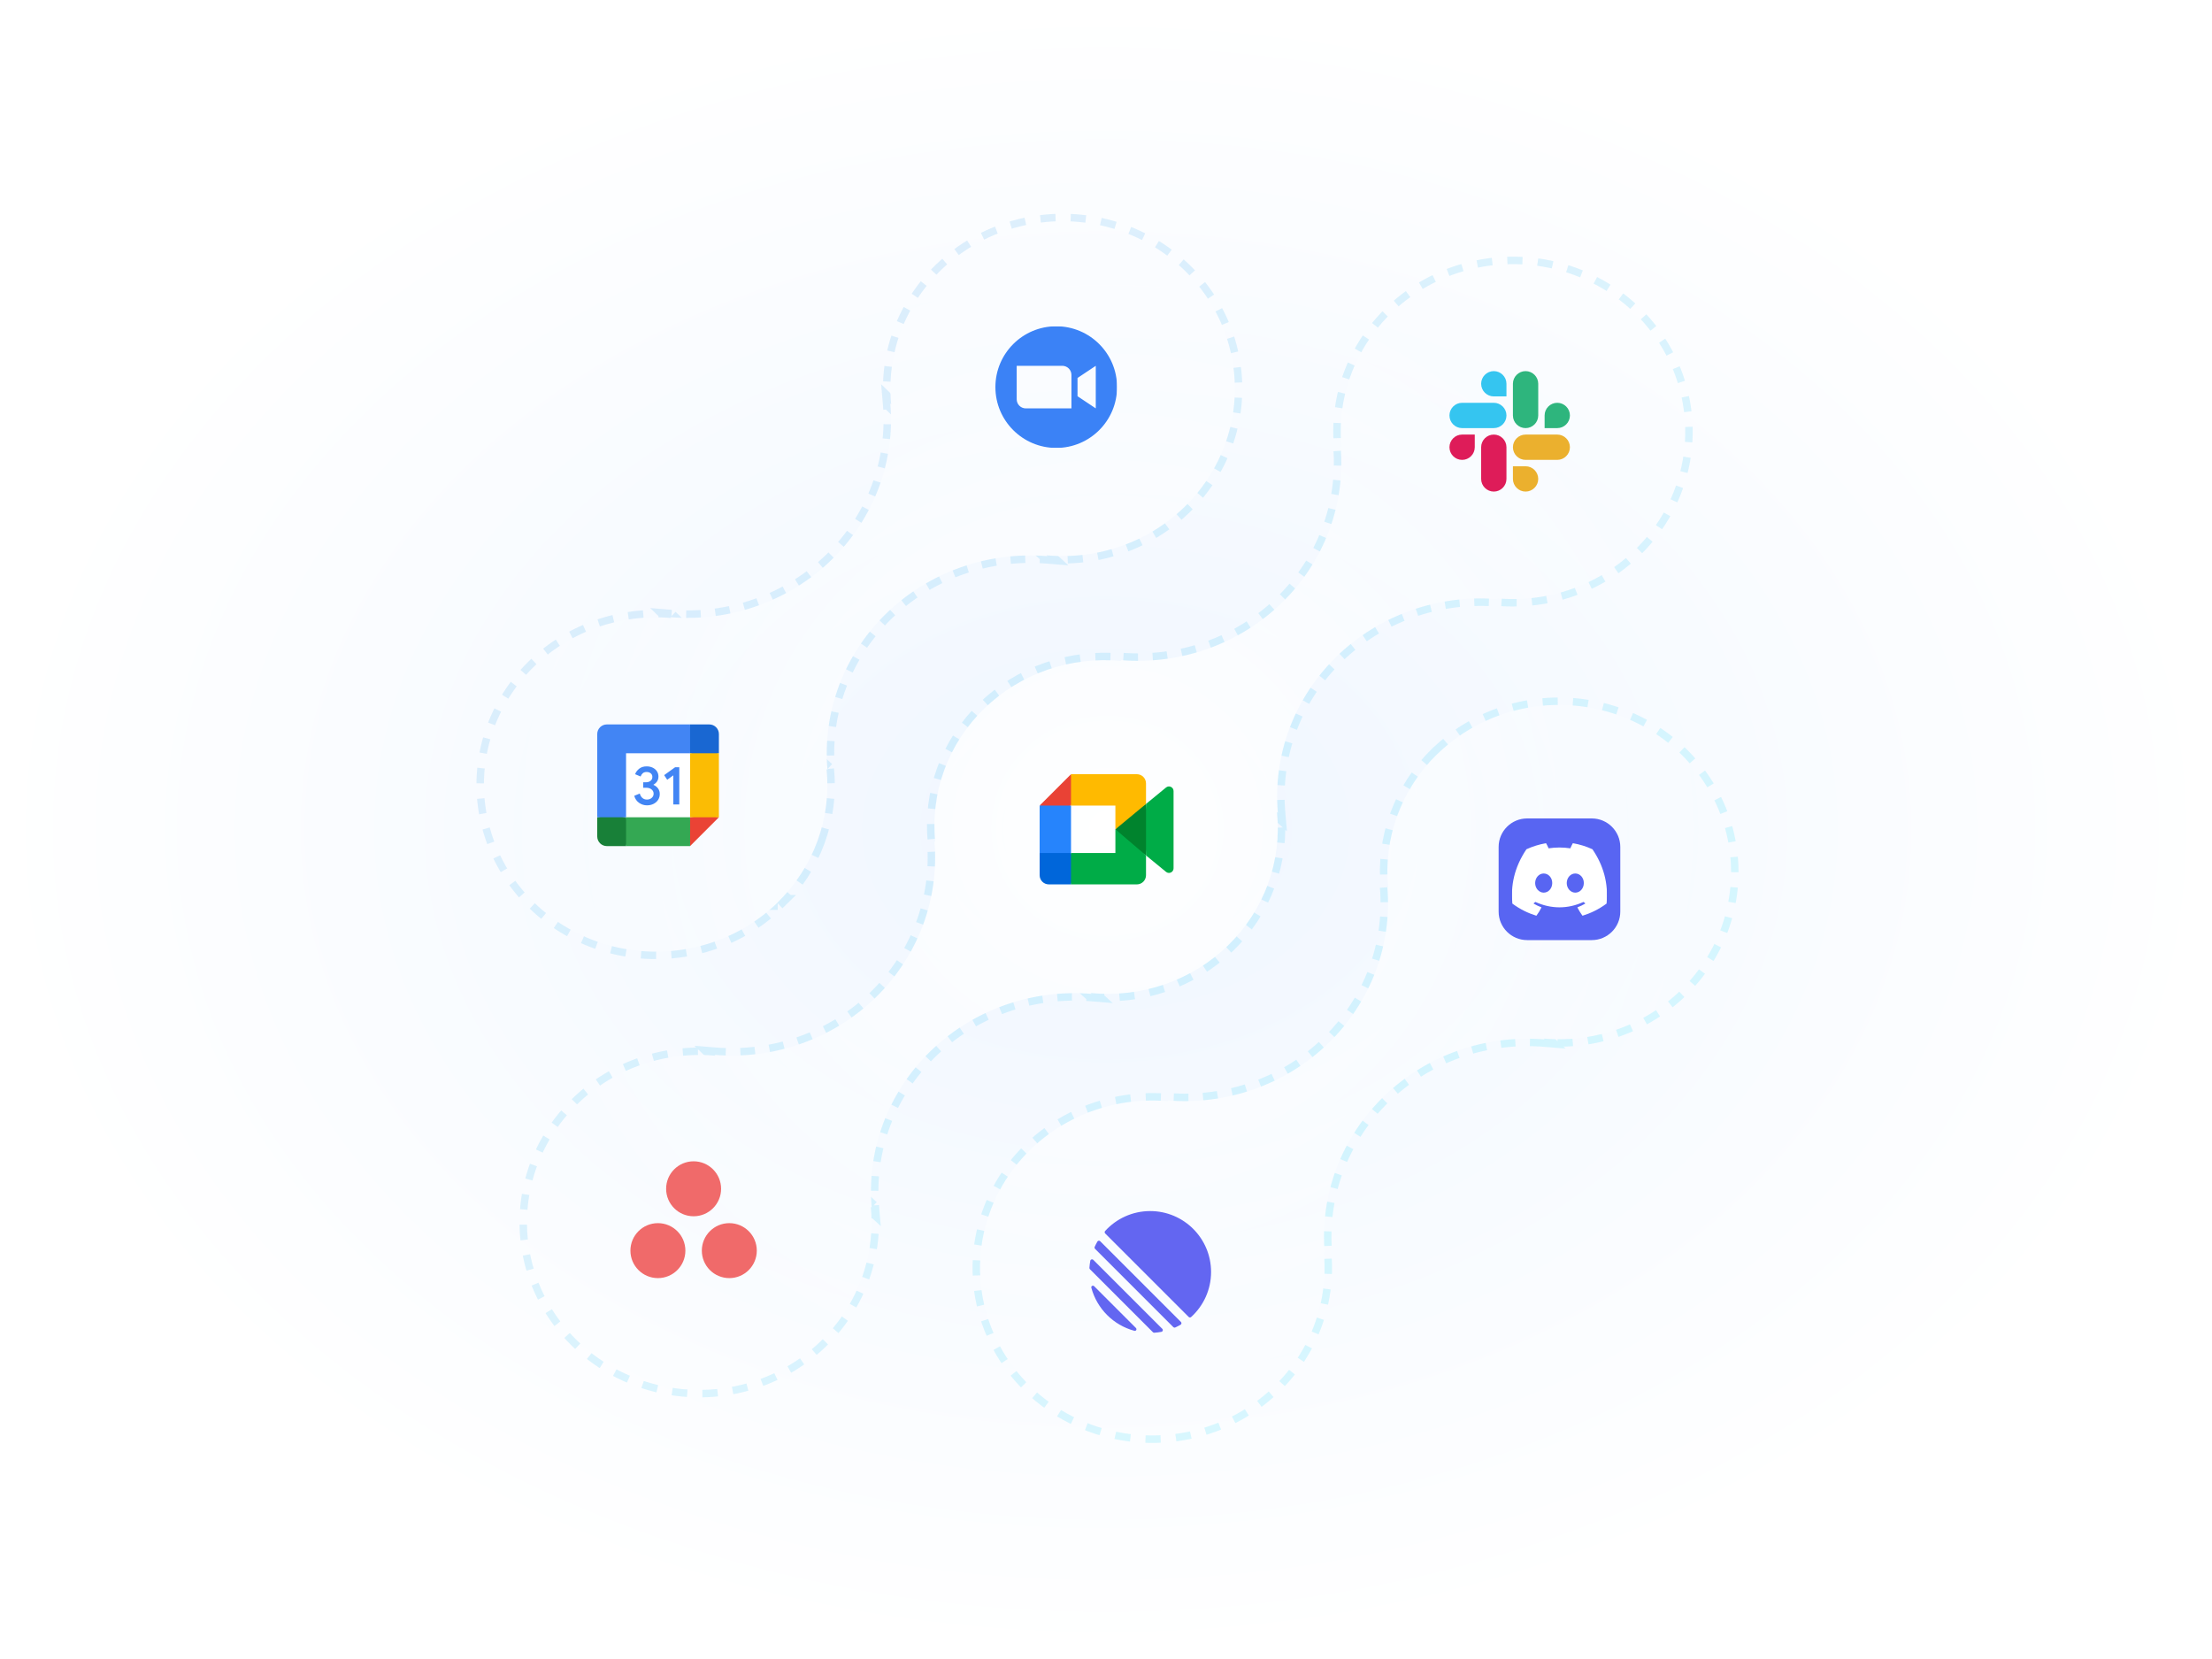
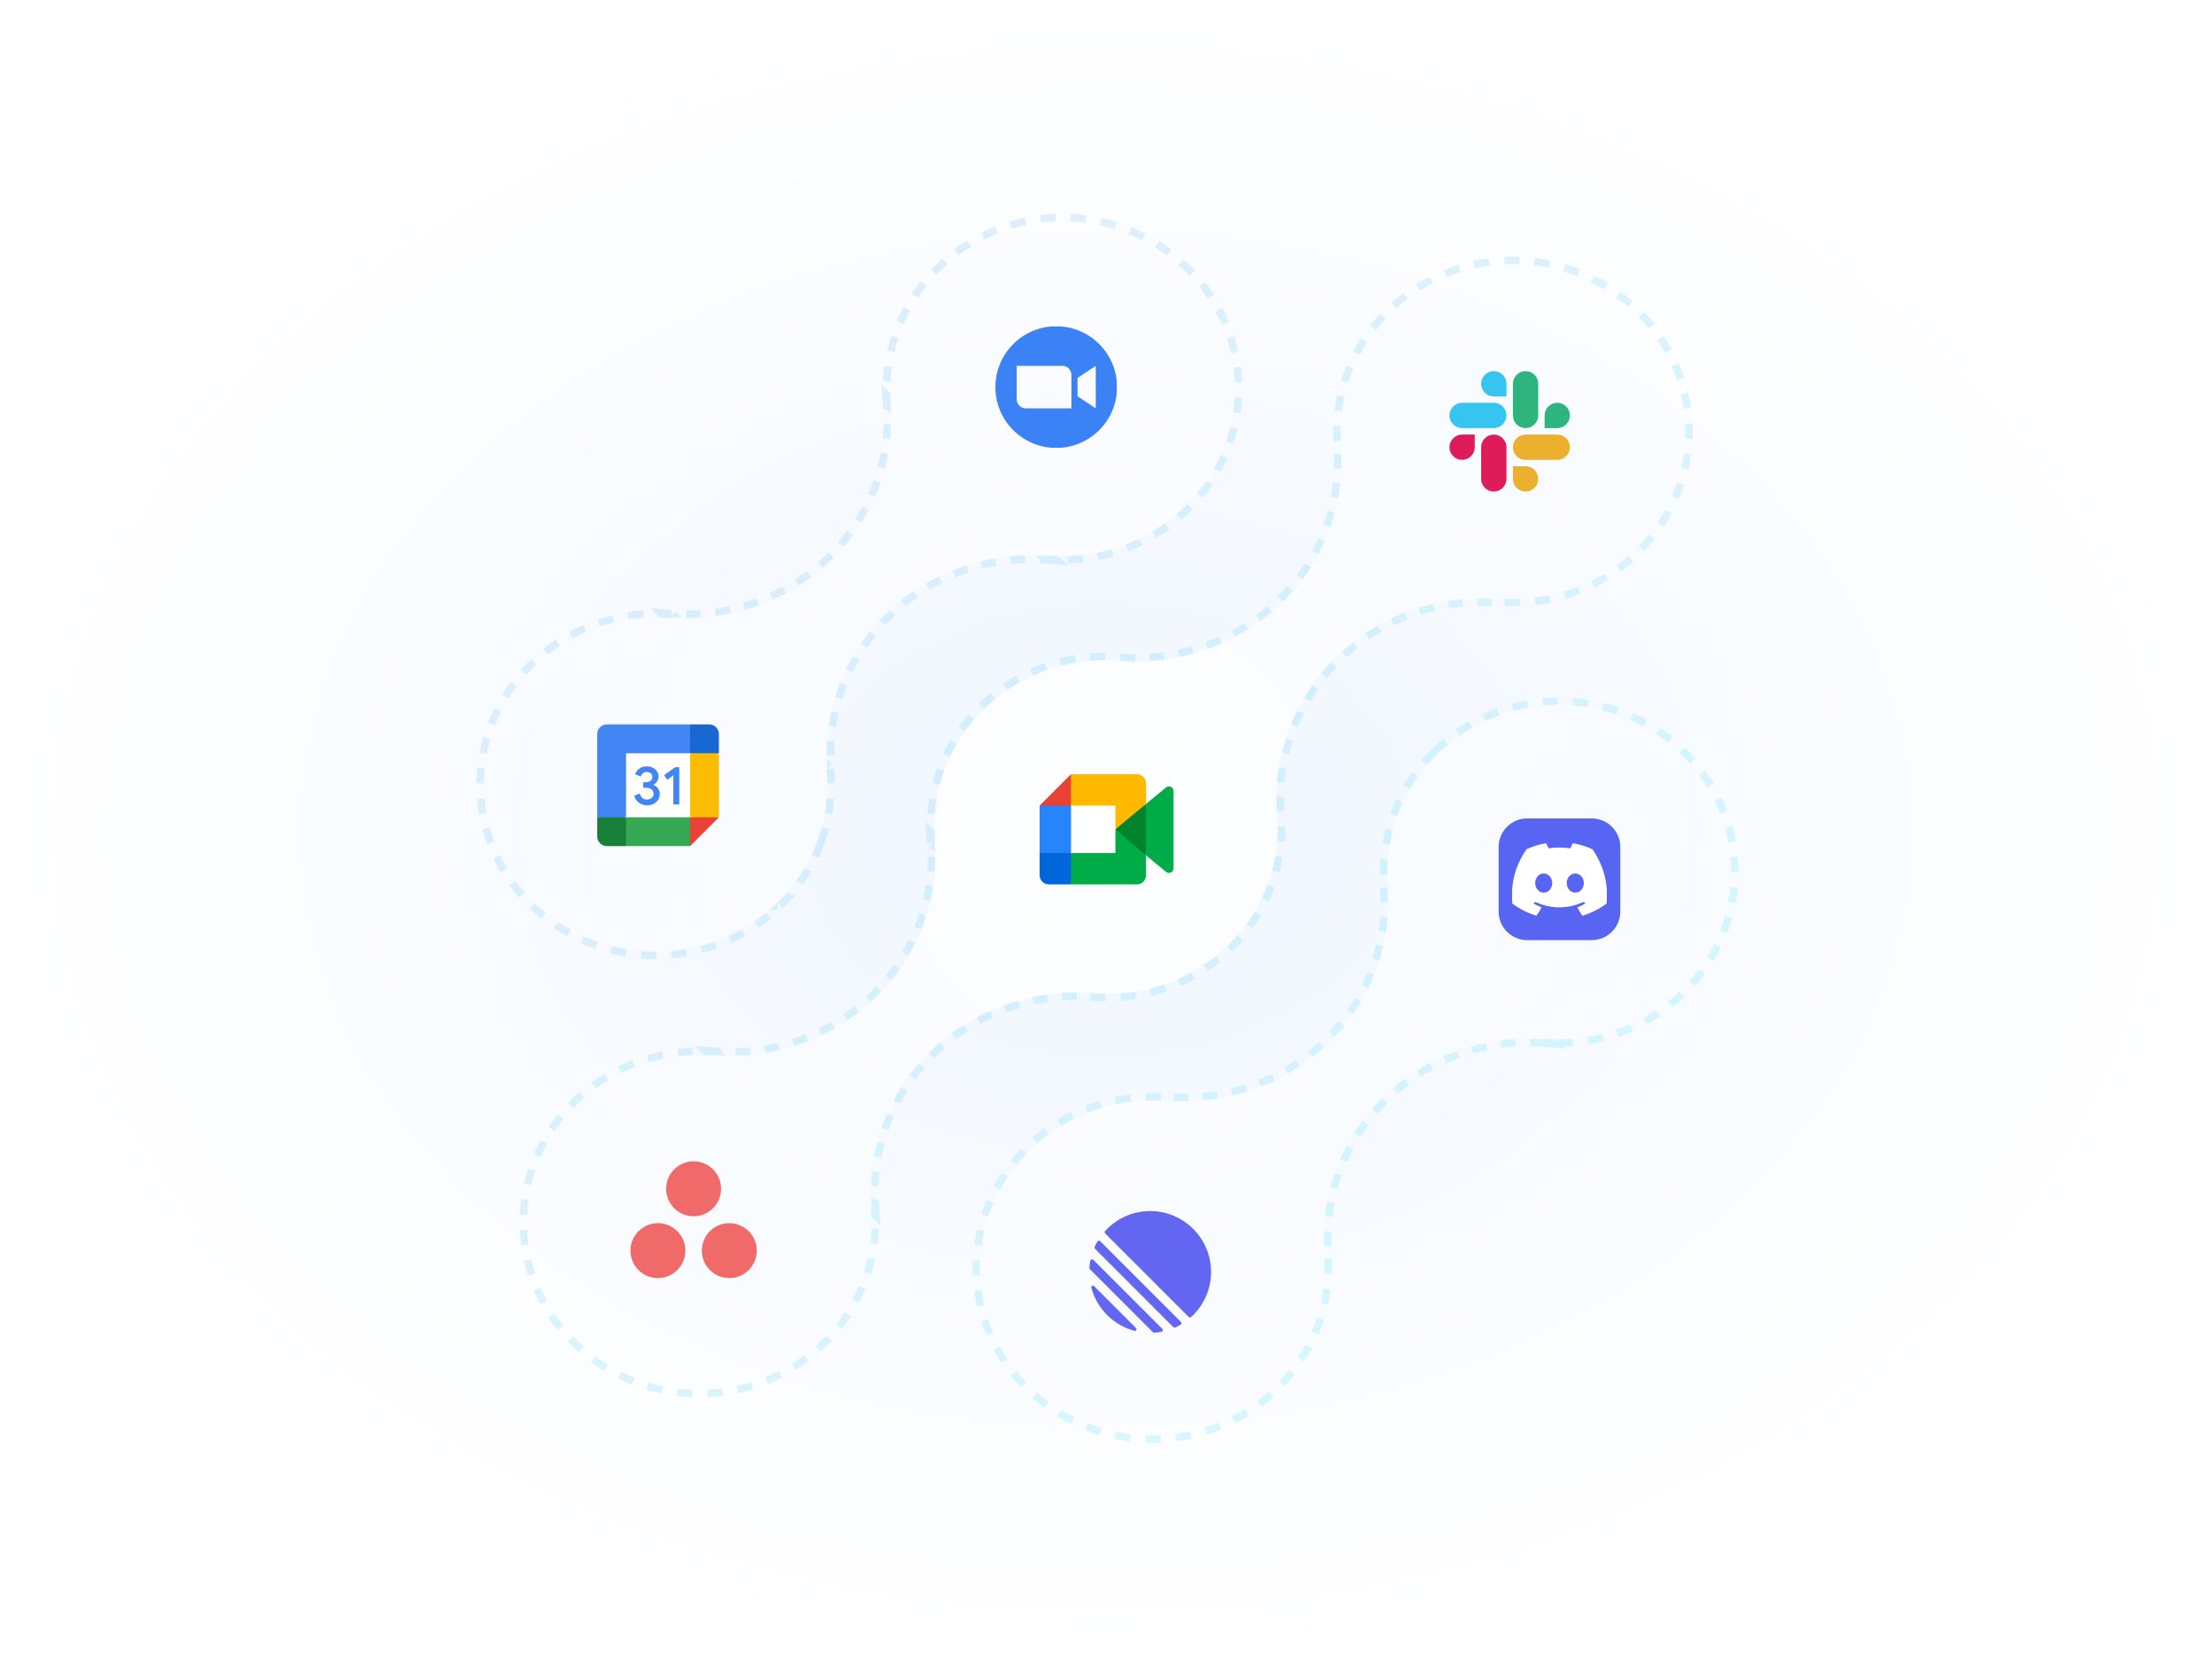
<svg xmlns="http://www.w3.org/2000/svg" width="400" height="300" viewBox="0 0 400 300" fill="none">
-   <rect width="400" height="300" fill="url(#paint0_radial_3528_357)" />
-   <mask id="path-1-outside-1_3528_357" maskUnits="userSpaceOnUse" x="85.509" y="38" width="229" height="223" fill="black">
+   <rect width="400" height="300" fill="url(#paint0_radial_1_431)" />
+   <mask id="path-1-outside-1_1_431" maskUnits="userSpaceOnUse" x="85.509" y="38" width="229" height="223" fill="black">
    <rect fill="white" x="85.509" y="38" width="229" height="223" />
-     <path fill-rule="evenodd" clip-rule="evenodd" d="M147.819 152.097C146.289 156.265 143.831 160.054 140.62 163.193H140.637C136.943 166.799 132.373 169.439 127.35 170.87C122.327 172.3 117.014 172.476 111.903 171.379C106.792 170.282 102.048 167.95 98.112 164.596C94.175 161.243 91.173 156.978 89.383 152.197C87.593 147.415 87.074 142.273 87.874 137.244C88.673 132.216 90.765 127.465 93.956 123.432C97.147 119.399 101.334 116.214 106.128 114.173C110.923 112.132 116.17 111.299 121.383 111.754L121.23 111.606C126.566 112.044 131.935 111.344 136.964 109.556C141.992 107.769 146.559 104.936 150.345 101.256C154.131 97.575 157.045 93.136 158.884 88.248C160.723 83.359 161.443 78.14 160.992 72.954L161.145 73.102C160.547 66.9 161.932 60.669 165.111 55.26C168.289 49.851 173.106 45.526 178.906 42.876C184.706 40.226 191.205 39.38 197.517 40.452C203.83 41.524 209.65 44.463 214.181 48.868C218.712 53.273 221.735 58.929 222.839 65.066C223.941 71.202 223.07 77.52 220.344 83.158C217.618 88.796 213.17 93.478 207.606 96.568C202.041 99.658 195.631 101.004 189.251 100.423L189.412 100.571C184.075 100.131 178.704 100.829 173.673 102.615C168.642 104.402 164.074 107.234 160.286 110.915C156.498 114.595 153.582 119.035 151.742 123.925C149.902 128.815 149.182 134.036 149.633 139.224L149.472 139.076C149.913 143.48 149.349 147.927 147.819 152.097ZM197.391 179.721L197.229 179.573C201.765 180.016 206.344 179.475 210.638 177.988C214.931 176.501 218.83 174.106 222.055 170.974C225.277 167.843 227.746 164.053 229.278 159.881C230.812 155.709 231.372 151.258 230.918 146.849L231.08 146.997C230.628 141.811 231.349 136.592 233.186 131.703C235.025 126.815 237.94 122.376 241.726 118.695C245.513 115.015 250.08 112.182 255.108 110.395C260.136 108.607 265.505 107.908 270.841 108.346L270.681 108.197C277.063 108.78 283.474 107.435 289.042 104.345C294.609 101.254 299.06 96.57 301.787 90.931C304.516 85.291 305.387 78.971 304.284 72.832C303.182 66.694 300.157 61.035 295.624 56.629C291.09 52.222 285.269 49.282 278.954 48.21C272.639 47.138 266.139 47.985 260.336 50.637C254.535 53.288 249.716 57.615 246.538 63.027C243.358 68.438 241.974 74.671 242.575 80.876L242.422 80.719C242.873 85.906 242.155 91.126 240.316 96.015C238.478 100.904 235.563 105.344 231.778 109.025C227.991 112.705 223.424 115.538 218.395 117.325C213.365 119.112 207.995 119.81 202.66 119.371L202.812 119.528C198.278 119.084 193.697 119.625 189.405 121.112C185.112 122.598 181.211 124.995 177.988 128.126C174.764 131.258 172.296 135.048 170.763 139.22C169.23 143.392 168.67 147.842 169.124 152.252L168.971 152.103C169.42 157.289 168.699 162.508 166.86 167.396C165.02 172.283 162.107 176.721 158.321 180.402C154.535 184.082 149.969 186.914 144.941 188.703C139.913 190.49 134.544 191.192 129.209 190.755L129.362 190.903C122.979 190.32 116.567 191.666 111 194.755C105.433 197.846 100.982 202.53 98.254 208.169C95.526 213.809 94.655 220.129 95.758 226.268C96.861 232.407 99.885 238.065 104.418 242.471C108.951 246.878 114.772 249.818 121.087 250.89C127.403 251.962 133.904 251.115 139.706 248.463C145.507 245.812 150.326 241.486 153.504 236.074C156.683 230.662 158.068 224.429 157.468 218.224L157.629 218.372C157.178 213.186 157.898 207.967 159.737 203.079C161.575 198.191 164.49 193.751 168.276 190.071C172.062 186.391 176.629 183.557 181.657 181.771C186.686 179.982 192.055 179.283 197.391 179.721ZM259.882 136.367C256.67 139.507 254.212 143.296 252.681 147.465C251.149 151.633 250.583 156.079 251.021 160.486L250.868 160.338C251.319 165.524 250.599 170.743 248.76 175.631C246.921 180.52 244.007 184.959 240.222 188.639C236.435 192.319 231.868 195.153 226.84 196.939C221.811 198.728 216.441 199.427 211.107 198.989L211.258 199.137C204.877 198.561 198.467 199.91 192.903 203.004C187.338 206.097 182.892 210.784 180.168 216.423C177.445 222.064 176.577 228.383 177.683 234.521C178.79 240.658 181.817 246.315 186.351 250.718C190.886 255.122 196.707 258.059 203.021 259.128C209.336 260.199 215.835 259.349 221.636 256.697C227.436 254.044 232.252 249.718 235.429 244.306C238.607 238.894 239.99 232.662 239.391 226.459L239.551 226.608C239.101 221.421 239.82 216.202 241.659 211.313C243.498 206.425 246.413 201.986 250.198 198.305C253.985 194.625 258.551 191.791 263.579 190.005C268.609 188.217 273.978 187.517 279.313 187.955L279.152 187.807C284.365 188.262 289.613 187.431 294.408 185.391C299.203 183.35 303.39 180.167 306.583 176.134C309.774 172.101 311.868 167.351 312.667 162.323C313.469 157.294 312.95 152.151 311.161 147.368C309.372 142.587 306.37 138.321 302.434 134.967C298.497 131.613 293.754 129.28 288.642 128.184C283.53 127.086 278.218 127.261 273.194 128.691C268.171 130.122 263.6 132.762 259.907 136.367H259.882Z" />
+     <path fill-rule="evenodd" clip-rule="evenodd" d="M147.819 152.097C146.289 156.265 143.831 160.054 140.62 163.193H140.637C136.943 166.799 132.373 169.439 127.35 170.87C122.327 172.3 117.014 172.476 111.903 171.379C106.792 170.282 102.048 167.95 98.112 164.596C94.175 161.243 91.173 156.978 89.383 152.197C87.593 147.415 87.074 142.273 87.874 137.244C88.673 132.216 90.765 127.465 93.956 123.432C97.147 119.399 101.334 116.214 106.128 114.173C110.923 112.132 116.17 111.299 121.383 111.754L121.23 111.606C126.566 112.044 131.935 111.344 136.964 109.556C141.992 107.769 146.559 104.936 150.345 101.256C154.131 97.575 157.045 93.136 158.884 88.248C160.723 83.359 161.443 78.14 160.992 72.954L161.145 73.102C160.547 66.9 161.932 60.669 165.111 55.26C168.289 49.851 173.106 45.526 178.906 42.876C184.706 40.226 191.205 39.38 197.517 40.452C203.83 41.524 209.65 44.463 214.181 48.868C218.712 53.273 221.735 58.929 222.839 65.066C223.941 71.202 223.07 77.52 220.344 83.158C217.618 88.796 213.17 93.478 207.606 96.568C202.041 99.658 195.631 101.004 189.251 100.423L189.412 100.571C184.075 100.131 178.704 100.829 173.673 102.615C168.642 104.402 164.074 107.234 160.286 110.915C156.498 114.595 153.582 119.035 151.742 123.925C149.902 128.815 149.182 134.036 149.633 139.224L149.472 139.076C149.913 143.48 149.349 147.927 147.819 152.097ZM197.229 179.573C201.765 180.016 206.344 179.475 210.638 177.988C214.931 176.501 218.83 174.106 222.055 170.974C225.277 167.843 227.746 164.053 229.278 159.881C230.812 155.709 231.372 151.258 230.918 146.849C230.467 141.662 231.349 136.592 233.186 131.703C235.025 126.815 237.94 122.376 241.726 118.695C245.513 115.015 250.08 112.182 255.108 110.395C260.136 108.607 265.505 107.908 270.841 108.346L270.681 108.197C277.063 108.78 283.474 107.435 289.042 104.344C294.609 101.254 299.06 96.57 301.787 90.931C304.516 85.291 305.387 78.971 304.284 72.832C303.182 66.694 300.157 61.035 295.624 56.629C291.09 52.222 285.269 49.282 278.954 48.21C272.639 47.138 266.139 47.985 260.336 50.637C254.535 53.288 249.716 57.615 246.538 63.027C243.358 68.438 241.974 74.671 242.575 80.876L242.422 80.719C242.873 85.906 242.155 91.126 240.316 96.015C238.478 100.904 235.563 105.344 231.778 109.025C227.991 112.705 223.424 115.538 218.395 117.325C213.365 119.112 208.148 119.967 202.812 119.528C198.278 119.084 193.697 119.625 189.405 121.112C185.112 122.598 181.211 124.995 177.988 128.126C174.764 131.258 172.296 135.048 170.763 139.22C169.23 143.392 168.67 147.842 169.124 152.252L168.971 152.103C169.42 157.289 168.699 162.508 166.86 167.396C165.02 172.283 162.107 176.721 158.321 180.402C154.535 184.082 149.969 186.914 144.941 188.703C139.913 190.49 134.544 191.192 129.209 190.755L129.362 190.903C122.979 190.32 116.567 191.666 111 194.755C105.433 197.846 100.982 202.53 98.254 208.169C95.526 213.809 94.655 220.129 95.758 226.268C96.861 232.407 99.885 238.065 104.418 242.471C108.951 246.878 114.772 249.818 121.087 250.89C127.403 251.962 133.904 251.115 139.706 248.463C145.507 245.812 150.326 241.486 153.504 236.074C156.683 230.662 158.068 224.429 157.468 218.224L157.629 218.372C157.178 213.186 157.898 207.967 159.737 203.079C161.575 198.191 164.49 193.751 168.276 190.071C172.062 186.391 176.629 183.557 181.657 181.771C186.686 179.982 191.894 179.135 197.229 179.573ZM259.882 136.367C256.67 139.507 254.212 143.296 252.681 147.465C251.149 151.633 250.583 156.079 251.021 160.486L250.868 160.338C251.319 165.524 250.599 170.743 248.76 175.631C246.921 180.52 244.007 184.959 240.222 188.639C236.435 192.319 231.868 195.153 226.84 196.939C221.811 198.728 216.441 199.427 211.107 198.989L211.258 199.137C204.877 198.561 198.467 199.91 192.903 203.004C187.338 206.097 182.892 210.784 180.168 216.423C177.445 222.064 176.577 228.383 177.683 234.521C178.79 240.658 181.817 246.315 186.351 250.718C190.886 255.122 196.707 258.059 203.021 259.128C209.336 260.199 215.835 259.349 221.636 256.697C227.436 254.044 232.252 249.718 235.429 244.306C238.607 238.894 239.99 232.662 239.391 226.459L239.551 226.607C239.101 221.421 239.82 216.202 241.659 211.313C243.498 206.425 246.413 201.986 250.198 198.305C253.985 194.625 258.551 191.791 263.579 190.005C268.609 188.217 273.978 187.517 279.313 187.955L279.152 187.807C284.365 188.262 289.613 187.431 294.408 185.391C299.203 183.35 303.39 180.167 306.583 176.134C309.774 172.101 311.868 167.351 312.667 162.323C313.469 157.294 312.95 152.151 311.161 147.368C309.372 142.587 306.37 138.321 302.434 134.967C298.497 131.613 293.754 129.28 288.642 128.184C283.53 127.086 278.218 127.261 273.194 128.691C268.171 130.122 263.6 132.762 259.907 136.367H259.882Z" />
  </mask>
-   <path fill-rule="evenodd" clip-rule="evenodd" d="M147.819 152.097C146.289 156.265 143.831 160.054 140.62 163.193H140.637C136.943 166.799 132.373 169.439 127.35 170.87C122.327 172.3 117.014 172.476 111.903 171.379C106.792 170.282 102.048 167.95 98.112 164.596C94.175 161.243 91.173 156.978 89.383 152.197C87.593 147.415 87.074 142.273 87.874 137.244C88.673 132.216 90.765 127.465 93.956 123.432C97.147 119.399 101.334 116.214 106.128 114.173C110.923 112.132 116.17 111.299 121.383 111.754L121.23 111.606C126.566 112.044 131.935 111.344 136.964 109.556C141.992 107.769 146.559 104.936 150.345 101.256C154.131 97.575 157.045 93.136 158.884 88.248C160.723 83.359 161.443 78.14 160.992 72.954L161.145 73.102C160.547 66.9 161.932 60.669 165.111 55.26C168.289 49.851 173.106 45.526 178.906 42.876C184.706 40.226 191.205 39.38 197.517 40.452C203.83 41.524 209.65 44.463 214.181 48.868C218.712 53.273 221.735 58.929 222.839 65.066C223.941 71.202 223.07 77.52 220.344 83.158C217.618 88.796 213.17 93.478 207.606 96.568C202.041 99.658 195.631 101.004 189.251 100.423L189.412 100.571C184.075 100.131 178.704 100.829 173.673 102.615C168.642 104.402 164.074 107.234 160.286 110.915C156.498 114.595 153.582 119.035 151.742 123.925C149.902 128.815 149.182 134.036 149.633 139.224L149.472 139.076C149.913 143.48 149.349 147.927 147.819 152.097ZM197.391 179.721L197.229 179.573C201.765 180.016 206.344 179.475 210.638 177.988C214.931 176.501 218.83 174.106 222.055 170.974C225.277 167.843 227.746 164.053 229.278 159.881C230.812 155.709 231.372 151.258 230.918 146.849L231.08 146.997C230.628 141.811 231.349 136.592 233.186 131.703C235.025 126.815 237.94 122.376 241.726 118.695C245.513 115.015 250.08 112.182 255.108 110.395C260.136 108.607 265.505 107.908 270.841 108.346L270.681 108.197C277.063 108.78 283.474 107.435 289.042 104.345C294.609 101.254 299.06 96.57 301.787 90.931C304.516 85.291 305.387 78.971 304.284 72.832C303.182 66.694 300.157 61.035 295.624 56.629C291.09 52.222 285.269 49.282 278.954 48.21C272.639 47.138 266.139 47.985 260.336 50.637C254.535 53.288 249.716 57.615 246.538 63.027C243.358 68.438 241.974 74.671 242.575 80.876L242.422 80.719C242.873 85.906 242.155 91.126 240.316 96.015C238.478 100.904 235.563 105.344 231.778 109.025C227.991 112.705 223.424 115.538 218.395 117.325C213.365 119.112 207.995 119.81 202.66 119.371L202.812 119.528C198.278 119.084 193.697 119.625 189.405 121.112C185.112 122.598 181.211 124.995 177.988 128.126C174.764 131.258 172.296 135.048 170.763 139.22C169.23 143.392 168.67 147.842 169.124 152.252L168.971 152.103C169.42 157.289 168.699 162.508 166.86 167.396C165.02 172.283 162.107 176.721 158.321 180.402C154.535 184.082 149.969 186.914 144.941 188.703C139.913 190.49 134.544 191.192 129.209 190.755L129.362 190.903C122.979 190.32 116.567 191.666 111 194.755C105.433 197.846 100.982 202.53 98.254 208.169C95.526 213.809 94.655 220.129 95.758 226.268C96.861 232.407 99.885 238.065 104.418 242.471C108.951 246.878 114.772 249.818 121.087 250.89C127.403 251.962 133.904 251.115 139.706 248.463C145.507 245.812 150.326 241.486 153.504 236.074C156.683 230.662 158.068 224.429 157.468 218.224L157.629 218.372C157.178 213.186 157.898 207.967 159.737 203.079C161.575 198.191 164.49 193.751 168.276 190.071C172.062 186.391 176.629 183.557 181.657 181.771C186.686 179.982 192.055 179.283 197.391 179.721ZM259.882 136.367C256.67 139.507 254.212 143.296 252.681 147.465C251.149 151.633 250.583 156.079 251.021 160.486L250.868 160.338C251.319 165.524 250.599 170.743 248.76 175.631C246.921 180.52 244.007 184.959 240.222 188.639C236.435 192.319 231.868 195.153 226.84 196.939C221.811 198.728 216.441 199.427 211.107 198.989L211.258 199.137C204.877 198.561 198.467 199.91 192.903 203.004C187.338 206.097 182.892 210.784 180.168 216.423C177.445 222.064 176.577 228.383 177.683 234.521C178.79 240.658 181.817 246.315 186.351 250.718C190.886 255.122 196.707 258.059 203.021 259.128C209.336 260.199 215.835 259.349 221.636 256.697C227.436 254.044 232.252 249.718 235.429 244.306C238.607 238.894 239.99 232.662 239.391 226.459L239.551 226.608C239.101 221.421 239.82 216.202 241.659 211.313C243.498 206.425 246.413 201.986 250.198 198.305C253.985 194.625 258.551 191.791 263.579 190.005C268.609 188.217 273.978 187.517 279.313 187.955L279.152 187.807C284.365 188.262 289.613 187.431 294.408 185.391C299.203 183.35 303.39 180.167 306.583 176.134C309.774 172.101 311.868 167.351 312.667 162.323C313.469 157.294 312.95 152.151 311.161 147.368C309.372 142.587 306.37 138.321 302.434 134.967C298.497 131.613 293.754 129.28 288.642 128.184C283.53 127.086 278.218 127.261 273.194 128.691C268.171 130.122 263.6 132.762 259.907 136.367H259.882Z" fill="url(#paint1_radial_3528_357)" />
-   <path fill-rule="evenodd" clip-rule="evenodd" d="M147.819 152.097C146.289 156.265 143.831 160.054 140.62 163.193H140.637C136.943 166.799 132.373 169.439 127.35 170.87C122.327 172.3 117.014 172.476 111.903 171.379C106.792 170.282 102.048 167.95 98.112 164.596C94.175 161.243 91.173 156.978 89.383 152.197C87.593 147.415 87.074 142.273 87.874 137.244C88.673 132.216 90.765 127.465 93.956 123.432C97.147 119.399 101.334 116.214 106.128 114.173C110.923 112.132 116.17 111.299 121.383 111.754L121.23 111.606C126.566 112.044 131.935 111.344 136.964 109.556C141.992 107.769 146.559 104.936 150.345 101.256C154.131 97.575 157.045 93.136 158.884 88.248C160.723 83.359 161.443 78.14 160.992 72.954L161.145 73.102C160.547 66.9 161.932 60.669 165.111 55.26C168.289 49.851 173.106 45.526 178.906 42.876C184.706 40.226 191.205 39.38 197.517 40.452C203.83 41.524 209.65 44.463 214.181 48.868C218.712 53.273 221.735 58.929 222.839 65.066C223.941 71.202 223.07 77.52 220.344 83.158C217.618 88.796 213.17 93.478 207.606 96.568C202.041 99.658 195.631 101.004 189.251 100.423L189.412 100.571C184.075 100.131 178.704 100.829 173.673 102.615C168.642 104.402 164.074 107.234 160.286 110.915C156.498 114.595 153.582 119.035 151.742 123.925C149.902 128.815 149.182 134.036 149.633 139.224L149.472 139.076C149.913 143.48 149.349 147.927 147.819 152.097ZM197.391 179.721L197.229 179.573C201.765 180.016 206.344 179.475 210.638 177.988C214.931 176.501 218.83 174.106 222.055 170.974C225.277 167.843 227.746 164.053 229.278 159.881C230.812 155.709 231.372 151.258 230.918 146.849L231.08 146.997C230.628 141.811 231.349 136.592 233.186 131.703C235.025 126.815 237.94 122.376 241.726 118.695C245.513 115.015 250.08 112.182 255.108 110.395C260.136 108.607 265.505 107.908 270.841 108.346L270.681 108.197C277.063 108.78 283.474 107.435 289.042 104.345C294.609 101.254 299.06 96.57 301.787 90.931C304.516 85.291 305.387 78.971 304.284 72.832C303.182 66.694 300.157 61.035 295.624 56.629C291.09 52.222 285.269 49.282 278.954 48.21C272.639 47.138 266.139 47.985 260.336 50.637C254.535 53.288 249.716 57.615 246.538 63.027C243.358 68.438 241.974 74.671 242.575 80.876L242.422 80.719C242.873 85.906 242.155 91.126 240.316 96.015C238.478 100.904 235.563 105.344 231.778 109.025C227.991 112.705 223.424 115.538 218.395 117.325C213.365 119.112 207.995 119.81 202.66 119.371L202.812 119.528C198.278 119.084 193.697 119.625 189.405 121.112C185.112 122.598 181.211 124.995 177.988 128.126C174.764 131.258 172.296 135.048 170.763 139.22C169.23 143.392 168.67 147.842 169.124 152.252L168.971 152.103C169.42 157.289 168.699 162.508 166.86 167.396C165.02 172.283 162.107 176.721 158.321 180.402C154.535 184.082 149.969 186.914 144.941 188.703C139.913 190.49 134.544 191.192 129.209 190.755L129.362 190.903C122.979 190.32 116.567 191.666 111 194.755C105.433 197.846 100.982 202.53 98.254 208.169C95.526 213.809 94.655 220.129 95.758 226.268C96.861 232.407 99.885 238.065 104.418 242.471C108.951 246.878 114.772 249.818 121.087 250.89C127.403 251.962 133.904 251.115 139.706 248.463C145.507 245.812 150.326 241.486 153.504 236.074C156.683 230.662 158.068 224.429 157.468 218.224L157.629 218.372C157.178 213.186 157.898 207.967 159.737 203.079C161.575 198.191 164.49 193.751 168.276 190.071C172.062 186.391 176.629 183.557 181.657 181.771C186.686 179.982 192.055 179.283 197.391 179.721ZM259.882 136.367C256.67 139.507 254.212 143.296 252.681 147.465C251.149 151.633 250.583 156.079 251.021 160.486L250.868 160.338C251.319 165.524 250.599 170.743 248.76 175.631C246.921 180.52 244.007 184.959 240.222 188.639C236.435 192.319 231.868 195.153 226.84 196.939C221.811 198.728 216.441 199.427 211.107 198.989L211.258 199.137C204.877 198.561 198.467 199.91 192.903 203.004C187.338 206.097 182.892 210.784 180.168 216.423C177.445 222.064 176.577 228.383 177.683 234.521C178.79 240.658 181.817 246.315 186.351 250.718C190.886 255.122 196.707 258.059 203.021 259.128C209.336 260.199 215.835 259.349 221.636 256.697C227.436 254.044 232.252 249.718 235.429 244.306C238.607 238.894 239.99 232.662 239.391 226.459L239.551 226.608C239.101 221.421 239.82 216.202 241.659 211.313C243.498 206.425 246.413 201.986 250.198 198.305C253.985 194.625 258.551 191.791 263.579 190.005C268.609 188.217 273.978 187.517 279.313 187.955L279.152 187.807C284.365 188.262 289.613 187.431 294.408 185.391C299.203 183.35 303.39 180.167 306.583 176.134C309.774 172.101 311.868 167.351 312.667 162.323C313.469 157.294 312.95 152.151 311.161 147.368C309.372 142.587 306.37 138.321 302.434 134.967C298.497 131.613 293.754 129.28 288.642 128.184C283.53 127.086 278.218 127.261 273.194 128.691C268.171 130.122 263.6 132.762 259.907 136.367H259.882Z" stroke="url(#paint2_linear_3528_357)" stroke-opacity="0.15" stroke-width="2.693" stroke-dasharray="2.69 2.69" mask="url(#path-1-outside-1_3528_357)" />
+   <path fill-rule="evenodd" clip-rule="evenodd" d="M147.819 152.097C146.289 156.265 143.831 160.054 140.62 163.193H140.637C136.943 166.799 132.373 169.439 127.35 170.87C122.327 172.3 117.014 172.476 111.903 171.379C106.792 170.282 102.048 167.95 98.112 164.596C94.175 161.243 91.173 156.978 89.383 152.197C87.593 147.415 87.074 142.273 87.874 137.244C88.673 132.216 90.765 127.465 93.956 123.432C97.147 119.399 101.334 116.214 106.128 114.173C110.923 112.132 116.17 111.299 121.383 111.754L121.23 111.606C126.566 112.044 131.935 111.344 136.964 109.556C141.992 107.769 146.559 104.936 150.345 101.256C154.131 97.575 157.045 93.136 158.884 88.248C160.723 83.359 161.443 78.14 160.992 72.954L161.145 73.102C160.547 66.9 161.932 60.669 165.111 55.26C168.289 49.851 173.106 45.526 178.906 42.876C184.706 40.226 191.205 39.38 197.517 40.452C203.83 41.524 209.65 44.463 214.181 48.868C218.712 53.273 221.735 58.929 222.839 65.066C223.941 71.202 223.07 77.52 220.344 83.158C217.618 88.796 213.17 93.478 207.606 96.568C202.041 99.658 195.631 101.004 189.251 100.423L189.412 100.571C184.075 100.131 178.704 100.829 173.673 102.615C168.642 104.402 164.074 107.234 160.286 110.915C156.498 114.595 153.582 119.035 151.742 123.925C149.902 128.815 149.182 134.036 149.633 139.224L149.472 139.076C149.913 143.48 149.349 147.927 147.819 152.097ZM197.229 179.573C201.765 180.016 206.344 179.475 210.638 177.988C214.931 176.501 218.83 174.106 222.055 170.974C225.277 167.843 227.746 164.053 229.278 159.881C230.812 155.709 231.372 151.258 230.918 146.849C230.467 141.662 231.349 136.592 233.186 131.703C235.025 126.815 237.94 122.376 241.726 118.695C245.513 115.015 250.08 112.182 255.108 110.395C260.136 108.607 265.505 107.908 270.841 108.346L270.681 108.197C277.063 108.78 283.474 107.435 289.042 104.344C294.609 101.254 299.06 96.57 301.787 90.931C304.516 85.291 305.387 78.971 304.284 72.832C303.182 66.694 300.157 61.035 295.624 56.629C291.09 52.222 285.269 49.282 278.954 48.21C272.639 47.138 266.139 47.985 260.336 50.637C254.535 53.288 249.716 57.615 246.538 63.027C243.358 68.438 241.974 74.671 242.575 80.876L242.422 80.719C242.873 85.906 242.155 91.126 240.316 96.015C238.478 100.904 235.563 105.344 231.778 109.025C227.991 112.705 223.424 115.538 218.395 117.325C213.365 119.112 208.148 119.967 202.812 119.528C198.278 119.084 193.697 119.625 189.405 121.112C185.112 122.598 181.211 124.995 177.988 128.126C174.764 131.258 172.296 135.048 170.763 139.22C169.23 143.392 168.67 147.842 169.124 152.252L168.971 152.103C169.42 157.289 168.699 162.508 166.86 167.396C165.02 172.283 162.107 176.721 158.321 180.402C154.535 184.082 149.969 186.914 144.941 188.703C139.913 190.49 134.544 191.192 129.209 190.755L129.362 190.903C122.979 190.32 116.567 191.666 111 194.755C105.433 197.846 100.982 202.53 98.254 208.169C95.526 213.809 94.655 220.129 95.758 226.268C96.861 232.407 99.885 238.065 104.418 242.471C108.951 246.878 114.772 249.818 121.087 250.89C127.403 251.962 133.904 251.115 139.706 248.463C145.507 245.812 150.326 241.486 153.504 236.074C156.683 230.662 158.068 224.429 157.468 218.224L157.629 218.372C157.178 213.186 157.898 207.967 159.737 203.079C161.575 198.191 164.49 193.751 168.276 190.071C172.062 186.391 176.629 183.557 181.657 181.771C186.686 179.982 191.894 179.135 197.229 179.573ZM259.882 136.367C256.67 139.507 254.212 143.296 252.681 147.465C251.149 151.633 250.583 156.079 251.021 160.486L250.868 160.338C251.319 165.524 250.599 170.743 248.76 175.631C246.921 180.52 244.007 184.959 240.222 188.639C236.435 192.319 231.868 195.153 226.84 196.939C221.811 198.728 216.441 199.427 211.107 198.989L211.258 199.137C204.877 198.561 198.467 199.91 192.903 203.004C187.338 206.097 182.892 210.784 180.168 216.423C177.445 222.064 176.577 228.383 177.683 234.521C178.79 240.658 181.817 246.315 186.351 250.718C190.886 255.122 196.707 258.059 203.021 259.128C209.336 260.199 215.835 259.349 221.636 256.697C227.436 254.044 232.252 249.718 235.429 244.306C238.607 238.894 239.99 232.662 239.391 226.459L239.551 226.607C239.101 221.421 239.82 216.202 241.659 211.313C243.498 206.425 246.413 201.986 250.198 198.305C253.985 194.625 258.551 191.791 263.579 190.005C268.609 188.217 273.978 187.517 279.313 187.955L279.152 187.807C284.365 188.262 289.613 187.431 294.408 185.391C299.203 183.35 303.39 180.167 306.583 176.134C309.774 172.101 311.868 167.351 312.667 162.323C313.469 157.294 312.95 152.151 311.161 147.368C309.372 142.587 306.37 138.321 302.434 134.967C298.497 131.613 293.754 129.28 288.642 128.184C283.53 127.086 278.218 127.261 273.194 128.691C268.171 130.122 263.6 132.762 259.907 136.367H259.882Z" fill="url(#paint1_radial_1_431)" />
+   <path fill-rule="evenodd" clip-rule="evenodd" d="M147.819 152.097C146.289 156.265 143.831 160.054 140.62 163.193H140.637C136.943 166.799 132.373 169.439 127.35 170.87C122.327 172.3 117.014 172.476 111.903 171.379C106.792 170.282 102.048 167.95 98.112 164.596C94.175 161.243 91.173 156.978 89.383 152.197C87.593 147.415 87.074 142.273 87.874 137.244C88.673 132.216 90.765 127.465 93.956 123.432C97.147 119.399 101.334 116.214 106.128 114.173C110.923 112.132 116.17 111.299 121.383 111.754L121.23 111.606C126.566 112.044 131.935 111.344 136.964 109.556C141.992 107.769 146.559 104.936 150.345 101.256C154.131 97.575 157.045 93.136 158.884 88.248C160.723 83.359 161.443 78.14 160.992 72.954L161.145 73.102C160.547 66.9 161.932 60.669 165.111 55.26C168.289 49.851 173.106 45.526 178.906 42.876C184.706 40.226 191.205 39.38 197.517 40.452C203.83 41.524 209.65 44.463 214.181 48.868C218.712 53.273 221.735 58.929 222.839 65.066C223.941 71.202 223.07 77.52 220.344 83.158C217.618 88.796 213.17 93.478 207.606 96.568C202.041 99.658 195.631 101.004 189.251 100.423L189.412 100.571C184.075 100.131 178.704 100.829 173.673 102.615C168.642 104.402 164.074 107.234 160.286 110.915C156.498 114.595 153.582 119.035 151.742 123.925C149.902 128.815 149.182 134.036 149.633 139.224L149.472 139.076C149.913 143.48 149.349 147.927 147.819 152.097ZM197.229 179.573C201.765 180.016 206.344 179.475 210.638 177.988C214.931 176.501 218.83 174.106 222.055 170.974C225.277 167.843 227.746 164.053 229.278 159.881C230.812 155.709 231.372 151.258 230.918 146.849C230.467 141.662 231.349 136.592 233.186 131.703C235.025 126.815 237.94 122.376 241.726 118.695C245.513 115.015 250.08 112.182 255.108 110.395C260.136 108.607 265.505 107.908 270.841 108.346L270.681 108.197C277.063 108.78 283.474 107.435 289.042 104.344C294.609 101.254 299.06 96.57 301.787 90.931C304.516 85.291 305.387 78.971 304.284 72.832C303.182 66.694 300.157 61.035 295.624 56.629C291.09 52.222 285.269 49.282 278.954 48.21C272.639 47.138 266.139 47.985 260.336 50.637C254.535 53.288 249.716 57.615 246.538 63.027C243.358 68.438 241.974 74.671 242.575 80.876L242.422 80.719C242.873 85.906 242.155 91.126 240.316 96.015C238.478 100.904 235.563 105.344 231.778 109.025C227.991 112.705 223.424 115.538 218.395 117.325C213.365 119.112 208.148 119.967 202.812 119.528C198.278 119.084 193.697 119.625 189.405 121.112C185.112 122.598 181.211 124.995 177.988 128.126C174.764 131.258 172.296 135.048 170.763 139.22C169.23 143.392 168.67 147.842 169.124 152.252L168.971 152.103C169.42 157.289 168.699 162.508 166.86 167.396C165.02 172.283 162.107 176.721 158.321 180.402C154.535 184.082 149.969 186.914 144.941 188.703C139.913 190.49 134.544 191.192 129.209 190.755L129.362 190.903C122.979 190.32 116.567 191.666 111 194.755C105.433 197.846 100.982 202.53 98.254 208.169C95.526 213.809 94.655 220.129 95.758 226.268C96.861 232.407 99.885 238.065 104.418 242.471C108.951 246.878 114.772 249.818 121.087 250.89C127.403 251.962 133.904 251.115 139.706 248.463C145.507 245.812 150.326 241.486 153.504 236.074C156.683 230.662 158.068 224.429 157.468 218.224L157.629 218.372C157.178 213.186 157.898 207.967 159.737 203.079C161.575 198.191 164.49 193.751 168.276 190.071C172.062 186.391 176.629 183.557 181.657 181.771C186.686 179.982 191.894 179.135 197.229 179.573ZM259.882 136.367C256.67 139.507 254.212 143.296 252.681 147.465C251.149 151.633 250.583 156.079 251.021 160.486L250.868 160.338C251.319 165.524 250.599 170.743 248.76 175.631C246.921 180.52 244.007 184.959 240.222 188.639C236.435 192.319 231.868 195.153 226.84 196.939C221.811 198.728 216.441 199.427 211.107 198.989L211.258 199.137C204.877 198.561 198.467 199.91 192.903 203.004C187.338 206.097 182.892 210.784 180.168 216.423C177.445 222.064 176.577 228.383 177.683 234.521C178.79 240.658 181.817 246.315 186.351 250.718C190.886 255.122 196.707 258.059 203.021 259.128C209.336 260.199 215.835 259.349 221.636 256.697C227.436 254.044 232.252 249.718 235.429 244.306C238.607 238.894 239.99 232.662 239.391 226.459L239.551 226.607C239.101 221.421 239.82 216.202 241.659 211.313C243.498 206.425 246.413 201.986 250.198 198.305C253.985 194.625 258.551 191.791 263.579 190.005C268.609 188.217 273.978 187.517 279.313 187.955L279.152 187.807C284.365 188.262 289.613 187.431 294.408 185.391C299.203 183.35 303.39 180.167 306.583 176.134C309.774 172.101 311.868 167.351 312.667 162.323C313.469 157.294 312.95 152.151 311.161 147.368C309.372 142.587 306.37 138.321 302.434 134.967C298.497 131.613 293.754 129.28 288.642 128.184C283.53 127.086 278.218 127.261 273.194 128.691C268.171 130.122 263.6 132.762 259.907 136.367H259.882Z" stroke="url(#paint2_linear_1_431)" stroke-opacity="0.15" stroke-width="2.693" stroke-dasharray="2.69 2.69" mask="url(#path-1-outside-1_1_431)" />
  <path d="M131.883 221.183C129.138 221.183 126.913 223.408 126.913 226.153C126.913 228.898 129.138 231.123 131.883 231.123C134.628 231.123 136.853 228.898 136.853 226.153C136.853 223.408 134.628 221.183 131.883 221.183ZM118.97 221.183C116.225 221.183 114 223.408 114 226.153C114 228.898 116.225 231.123 118.97 231.123C121.715 231.123 123.94 228.898 123.94 226.153C123.94 223.408 121.715 221.183 118.97 221.183ZM130.396 214.97C130.396 217.715 128.171 219.94 125.426 219.94C122.681 219.94 120.456 217.715 120.456 214.97C120.456 212.225 122.681 210 125.426 210C128.171 210 130.396 212.225 130.396 214.97" fill="#F06A6A" />
-   <mask id="mask0_3528_357" style="mask-type:luminance" maskUnits="userSpaceOnUse" x="180" y="59" width="22" height="22">
+   <mask id="mask0_1_431" style="mask-type:luminance" maskUnits="userSpaceOnUse" x="180" y="59" width="22" height="22">
    <path d="M180 59H202V81H180V59Z" fill="white" />
  </mask>
-   <g mask="url(#mask0_3528_357)">
+   <g mask="url(#mask0_1_431)">
    <path fill-rule="evenodd" clip-rule="evenodd" d="M202 70C202 76.075 197.075 81 191 81C184.925 81 180 76.075 180 70C180 63.925 184.925 59 191 59C197.075 59 202 63.925 202 70ZM185.5 73.85H193.75V67.8C193.75 67.583 193.707 67.369 193.624 67.169C193.541 66.968 193.42 66.787 193.267 66.633C193.114 66.48 192.932 66.359 192.731 66.276C192.531 66.193 192.317 66.15 192.1 66.15H183.85V72.2C183.85 72.638 184.024 73.057 184.333 73.367C184.486 73.52 184.668 73.641 184.869 73.724C185.069 73.807 185.283 73.85 185.5 73.85ZM194.85 71.65L198.15 73.85V66.15L194.85 68.35V71.65Z" fill="#3B82F6" />
  </g>
  <path d="M197.702 227.818L210.182 240.298C210.364 240.48 210.276 240.789 210.023 240.836C209.596 240.916 209.165 240.971 208.732 240.999C208.686 241.002 208.639 240.995 208.596 240.979C208.553 240.962 208.514 240.937 208.481 240.904L197.096 229.519C197.063 229.486 197.038 229.447 197.021 229.404C197.005 229.361 196.998 229.314 197.001 229.268C197.03 228.83 197.085 228.399 197.164 227.977C197.211 227.724 197.52 227.636 197.702 227.818ZM197.351 232.871C197.267 232.561 197.634 232.365 197.862 232.592L205.408 240.138C205.635 240.366 205.439 240.732 205.129 240.649C201.345 239.635 198.365 236.655 197.351 232.871ZM198.444 224.514C198.55 224.331 198.801 224.302 198.951 224.452L213.548 239.049C213.698 239.199 213.67 239.45 213.486 239.555C213.176 239.734 212.858 239.898 212.532 240.046C212.409 240.102 212.265 240.073 212.169 239.978L198.022 225.831C197.927 225.735 197.898 225.591 197.954 225.468C198.102 225.142 198.266 224.824 198.444 224.514M207.988 219C214.07 219 219 223.93 219 230.012C219 233.241 217.611 236.145 215.397 238.159C215.269 238.275 215.073 238.268 214.951 238.145L199.855 223.049C199.732 222.927 199.725 222.731 199.841 222.603C201.855 220.389 204.759 219 207.988 219Z" fill="#6366F1" />
  <path d="M124.79 136.211H113.211V147.79H124.79V136.211Z" fill="white" />
  <path d="M124.789 153.001L130 147.79L127.394 147.346L124.789 147.79L124.313 150.173L124.789 153.001Z" fill="#EA4335" />
  <path d="M108 147.79V151.264C108 152.224 108.777 153.001 109.737 153.001H113.211L113.746 150.395L113.211 147.79L110.372 147.346L108 147.79Z" fill="#188038" />
  <path d="M130 136.211V132.737C130 131.777 129.222 131 128.263 131H124.789C124.472 132.292 124.314 133.243 124.313 133.853C124.313 134.462 124.472 135.248 124.789 136.211C125.941 136.541 126.81 136.706 127.394 136.706C127.979 136.706 128.847 136.541 130 136.211Z" fill="#1967D2" />
  <path d="M130 136.211H124.789V147.79H130V136.211Z" fill="#FBBC04" />
  <path d="M124.79 147.789H113.211V153H124.79V147.789Z" fill="#34A853" />
  <path d="M124.789 131H109.737C108.777 131 108 131.777 108 132.737V147.789H113.211V136.211H124.789V131Z" fill="#4285F4" />
  <path d="M115.585 145.193C115.153 144.901 114.853 144.474 114.689 143.909L115.694 143.495C115.785 143.843 115.944 144.112 116.172 144.303C116.397 144.494 116.672 144.588 116.994 144.588C117.322 144.588 117.604 144.488 117.84 144.288C118.076 144.089 118.195 143.834 118.195 143.526C118.195 143.21 118.071 142.953 117.822 142.753C117.573 142.553 117.26 142.453 116.887 142.453H116.306V141.459H116.827C117.149 141.459 117.419 141.372 117.639 141.198C117.859 141.025 117.969 140.787 117.969 140.485C117.969 140.216 117.871 140.001 117.674 139.841C117.477 139.68 117.228 139.599 116.926 139.599C116.63 139.599 116.396 139.677 116.222 139.835C116.049 139.993 115.918 140.193 115.843 140.415L114.849 140.001C114.98 139.628 115.222 139.298 115.577 139.013C115.931 138.728 116.384 138.584 116.934 138.584C117.341 138.584 117.707 138.663 118.031 138.82C118.356 138.978 118.61 139.197 118.794 139.475C118.978 139.754 119.069 140.067 119.069 140.414C119.069 140.768 118.984 141.068 118.813 141.314C118.642 141.56 118.432 141.748 118.183 141.88V141.939C118.505 142.072 118.784 142.29 118.991 142.569C119.201 142.851 119.307 143.188 119.307 143.582C119.307 143.976 119.207 144.328 119.007 144.636C118.807 144.944 118.531 145.187 118.18 145.364C117.829 145.541 117.434 145.63 116.995 145.63C116.487 145.632 116.018 145.486 115.585 145.193ZM121.755 140.208L120.653 141.006L120.101 140.169L122.08 138.742H122.838V145.474H121.755V140.208Z" fill="#4285F4" />
  <path d="M287.844 148H276.156C273.309 148 271 150.309 271 153.156V164.844C271 167.691 273.309 170 276.156 170H287.844C290.691 170 293 167.691 293 164.844V153.156C293 150.309 290.691 148 287.844 148Z" fill="#5865F2" />
-   <mask id="mask1_3528_357" style="mask-type:luminance" maskUnits="userSpaceOnUse" x="273" y="152" width="18" height="14">
+   <mask id="mask1_1_431" style="mask-type:luminance" maskUnits="userSpaceOnUse" x="273" y="152" width="18" height="14">
    <path d="M273.406 152.383H290.594V165.697H273.406V152.383Z" fill="white" />
  </mask>
-   <g mask="url(#mask1_3528_357)">
+   <g mask="url(#mask1_1_431)">
    <path d="M287.956 153.568C286.842 153.057 285.666 152.692 284.458 152.483C284.447 152.481 284.435 152.483 284.425 152.488C284.415 152.492 284.407 152.5 284.401 152.51C284.25 152.779 284.083 153.129 283.966 153.405C282.645 153.207 281.33 153.207 280.037 153.405C279.919 153.123 279.746 152.779 279.594 152.51C279.589 152.5 279.58 152.493 279.57 152.488C279.56 152.483 279.549 152.482 279.538 152.483C278.33 152.692 277.154 153.057 276.039 153.568C276.03 153.573 276.022 153.579 276.016 153.588C273.788 156.917 273.178 160.164 273.477 163.371C273.479 163.387 273.487 163.401 273.5 163.411C274.97 164.491 276.394 165.146 277.791 165.581C277.802 165.584 277.814 165.584 277.825 165.58C277.835 165.577 277.845 165.57 277.852 165.561C278.182 165.109 278.477 164.633 278.73 164.133C278.733 164.126 278.735 164.118 278.736 164.111C278.736 164.103 278.735 164.095 278.732 164.088C278.729 164.081 278.725 164.075 278.719 164.069C278.714 164.064 278.707 164.06 278.7 164.057C278.232 163.88 277.787 163.664 277.359 163.418C277.351 163.413 277.345 163.407 277.34 163.399C277.335 163.392 277.333 163.383 277.332 163.374C277.332 163.365 277.333 163.356 277.337 163.347C277.341 163.339 277.347 163.332 277.354 163.327C277.444 163.259 277.533 163.19 277.62 163.118C277.628 163.112 277.637 163.108 277.647 163.106C277.656 163.105 277.666 163.106 277.675 163.11C280.488 164.395 283.534 164.395 286.313 163.11C286.322 163.106 286.332 163.105 286.342 163.106C286.352 163.107 286.362 163.111 286.37 163.117C286.457 163.189 286.546 163.259 286.636 163.327C286.644 163.332 286.649 163.339 286.653 163.347C286.657 163.356 286.659 163.365 286.658 163.374C286.658 163.383 286.655 163.391 286.651 163.399C286.646 163.407 286.639 163.413 286.632 163.418C286.203 163.668 285.755 163.882 285.29 164.056C285.283 164.059 285.277 164.063 285.271 164.069C285.266 164.074 285.261 164.081 285.259 164.088C285.256 164.095 285.255 164.103 285.255 164.111C285.256 164.118 285.258 164.126 285.261 164.133C285.518 164.629 285.811 165.107 286.138 165.56C286.145 165.569 286.155 165.576 286.165 165.58C286.176 165.584 286.188 165.584 286.199 165.581C287.603 165.146 289.027 164.491 290.497 163.411C290.504 163.407 290.509 163.401 290.513 163.394C290.517 163.387 290.519 163.379 290.52 163.372C290.878 159.664 289.919 156.444 287.978 153.589C287.974 153.58 287.966 153.572 287.956 153.568ZM279.15 161.418C278.303 161.418 277.605 160.641 277.605 159.686C277.605 158.731 278.289 157.954 279.15 157.954C280.017 157.954 280.708 158.738 280.694 159.686C280.694 160.641 280.01 161.418 279.15 161.418ZM284.861 161.418C284.014 161.418 283.316 160.641 283.316 159.686C283.316 158.731 284 157.954 284.861 157.954C285.728 157.954 286.419 158.738 286.405 159.686C286.405 160.641 285.728 161.418 284.861 161.418Z" fill="white" />
  </g>
  <path d="M266.685 80.873C266.685 82.133 265.657 83.162 264.397 83.162C263.137 83.162 262.108 82.133 262.108 80.873C262.108 79.614 263.137 78.585 264.397 78.585H266.685L266.685 80.873ZM267.838 80.873C267.838 79.614 268.867 78.585 270.127 78.585C271.386 78.585 272.415 79.613 272.415 80.873V86.603C272.415 87.863 271.387 88.892 270.127 88.892C268.867 88.892 267.838 87.863 267.838 86.603V80.873Z" fill="#DE1C59" />
  <path d="M270.127 71.685C268.867 71.685 267.838 70.658 267.838 69.398C267.838 68.138 268.867 67.109 270.127 67.109C271.386 67.109 272.415 68.138 272.415 69.398V71.685L270.127 71.685ZM270.127 72.838C271.386 72.838 272.415 73.867 272.415 75.127C272.415 76.387 271.387 77.416 270.127 77.416H264.397C263.137 77.416 262.108 76.387 262.108 75.127C262.108 73.867 263.137 72.838 264.397 72.838H270.127Z" fill="#35C5F0" />
  <path d="M279.315 75.127C279.315 73.867 280.342 72.838 281.602 72.838C282.862 72.838 283.891 73.867 283.891 75.127C283.891 76.387 282.862 77.416 281.602 77.416H279.315V75.127ZM278.162 75.127C278.162 76.387 277.133 77.416 275.873 77.416C274.613 77.416 273.584 76.387 273.584 75.127V69.398C273.584 68.138 274.613 67.109 275.873 67.109C277.133 67.109 278.162 68.138 278.162 69.398V75.127Z" fill="#2EB57D" />
  <path d="M275.873 84.315C277.133 84.315 278.162 85.343 278.162 86.603C278.162 87.863 277.133 88.892 275.873 88.892C274.613 88.892 273.584 87.863 273.584 86.603V84.315H275.873ZM275.873 83.162C274.613 83.162 273.584 82.133 273.584 80.873C273.584 79.614 274.613 78.585 275.873 78.585H281.602C282.862 78.585 283.891 79.613 283.891 80.873C283.891 82.133 282.862 83.162 281.602 83.162H275.873Z" fill="#EBB02E" />
  <path d="M201.699 149.963L204.06 152.662L207.235 154.691L207.787 149.98L207.235 145.376L203.999 147.159L201.699 149.963Z" fill="#00832D" />
  <path d="M188 154.253V158.266C188 159.183 188.744 159.927 189.661 159.927H193.674L194.505 156.894L193.674 154.253L190.921 153.421L188 154.253Z" fill="#0066DA" />
  <path d="M193.674 140L188 145.674L190.921 146.504L193.674 145.674L194.49 143.069L193.674 140Z" fill="#E94235" />
  <path d="M188 154.254H193.674V145.675H188V154.254Z" fill="#2684FC" />
  <path d="M210.86 142.403L207.235 145.377V154.691L210.875 157.676C211.42 158.103 212.217 157.714 212.217 157.021V143.044C212.217 142.344 211.401 141.957 210.86 142.403" fill="#00AC47" />
  <path d="M201.699 149.963V154.252H193.674V159.927H205.575C206.491 159.927 207.235 159.183 207.235 158.266V154.691L201.699 149.963Z" fill="#00AC47" />
  <path d="M205.575 140H193.674V145.674H201.699V149.963L207.235 145.376V141.661C207.235 140.744 206.491 140 205.575 140" fill="#FFBA00" />
  <defs>
-     <radialGradient id="paint0_radial_3528_357" cx="0" cy="0" r="1" gradientUnits="userSpaceOnUse" gradientTransform="translate(200 150) rotate(90) scale(150 200)">
+     <radialGradient id="paint0_radial_1_431" cx="0" cy="0" r="1" gradientUnits="userSpaceOnUse" gradientTransform="translate(200 150) rotate(90) scale(150 200)">
      <stop stop-color="#EFF6FF" />
      <stop offset="1" stop-color="white" />
    </radialGradient>
-     <radialGradient id="paint1_radial_3528_357" cx="0" cy="0" r="1" gradientUnits="userSpaceOnUse" gradientTransform="translate(200.271 149.789) rotate(90) scale(109.789 112.762)">
+     <radialGradient id="paint1_radial_1_431" cx="0" cy="0" r="1" gradientUnits="userSpaceOnUse" gradientTransform="translate(200.271 149.789) rotate(90) scale(109.789 112.762)">
      <stop stop-color="white" />
      <stop offset="1" stop-color="white" stop-opacity="0" />
    </radialGradient>
-     <linearGradient id="paint2_linear_3528_357" x1="87.509" y1="40" x2="307.009" y2="265.444" gradientUnits="userSpaceOnUse">
+     <linearGradient id="paint2_linear_1_431" x1="87.509" y1="40" x2="307.009" y2="265.444" gradientUnits="userSpaceOnUse">
      <stop stop-color="#3C8CE7" />
      <stop offset="1" stop-color="#00EAFF" />
    </linearGradient>
  </defs>
</svg>
